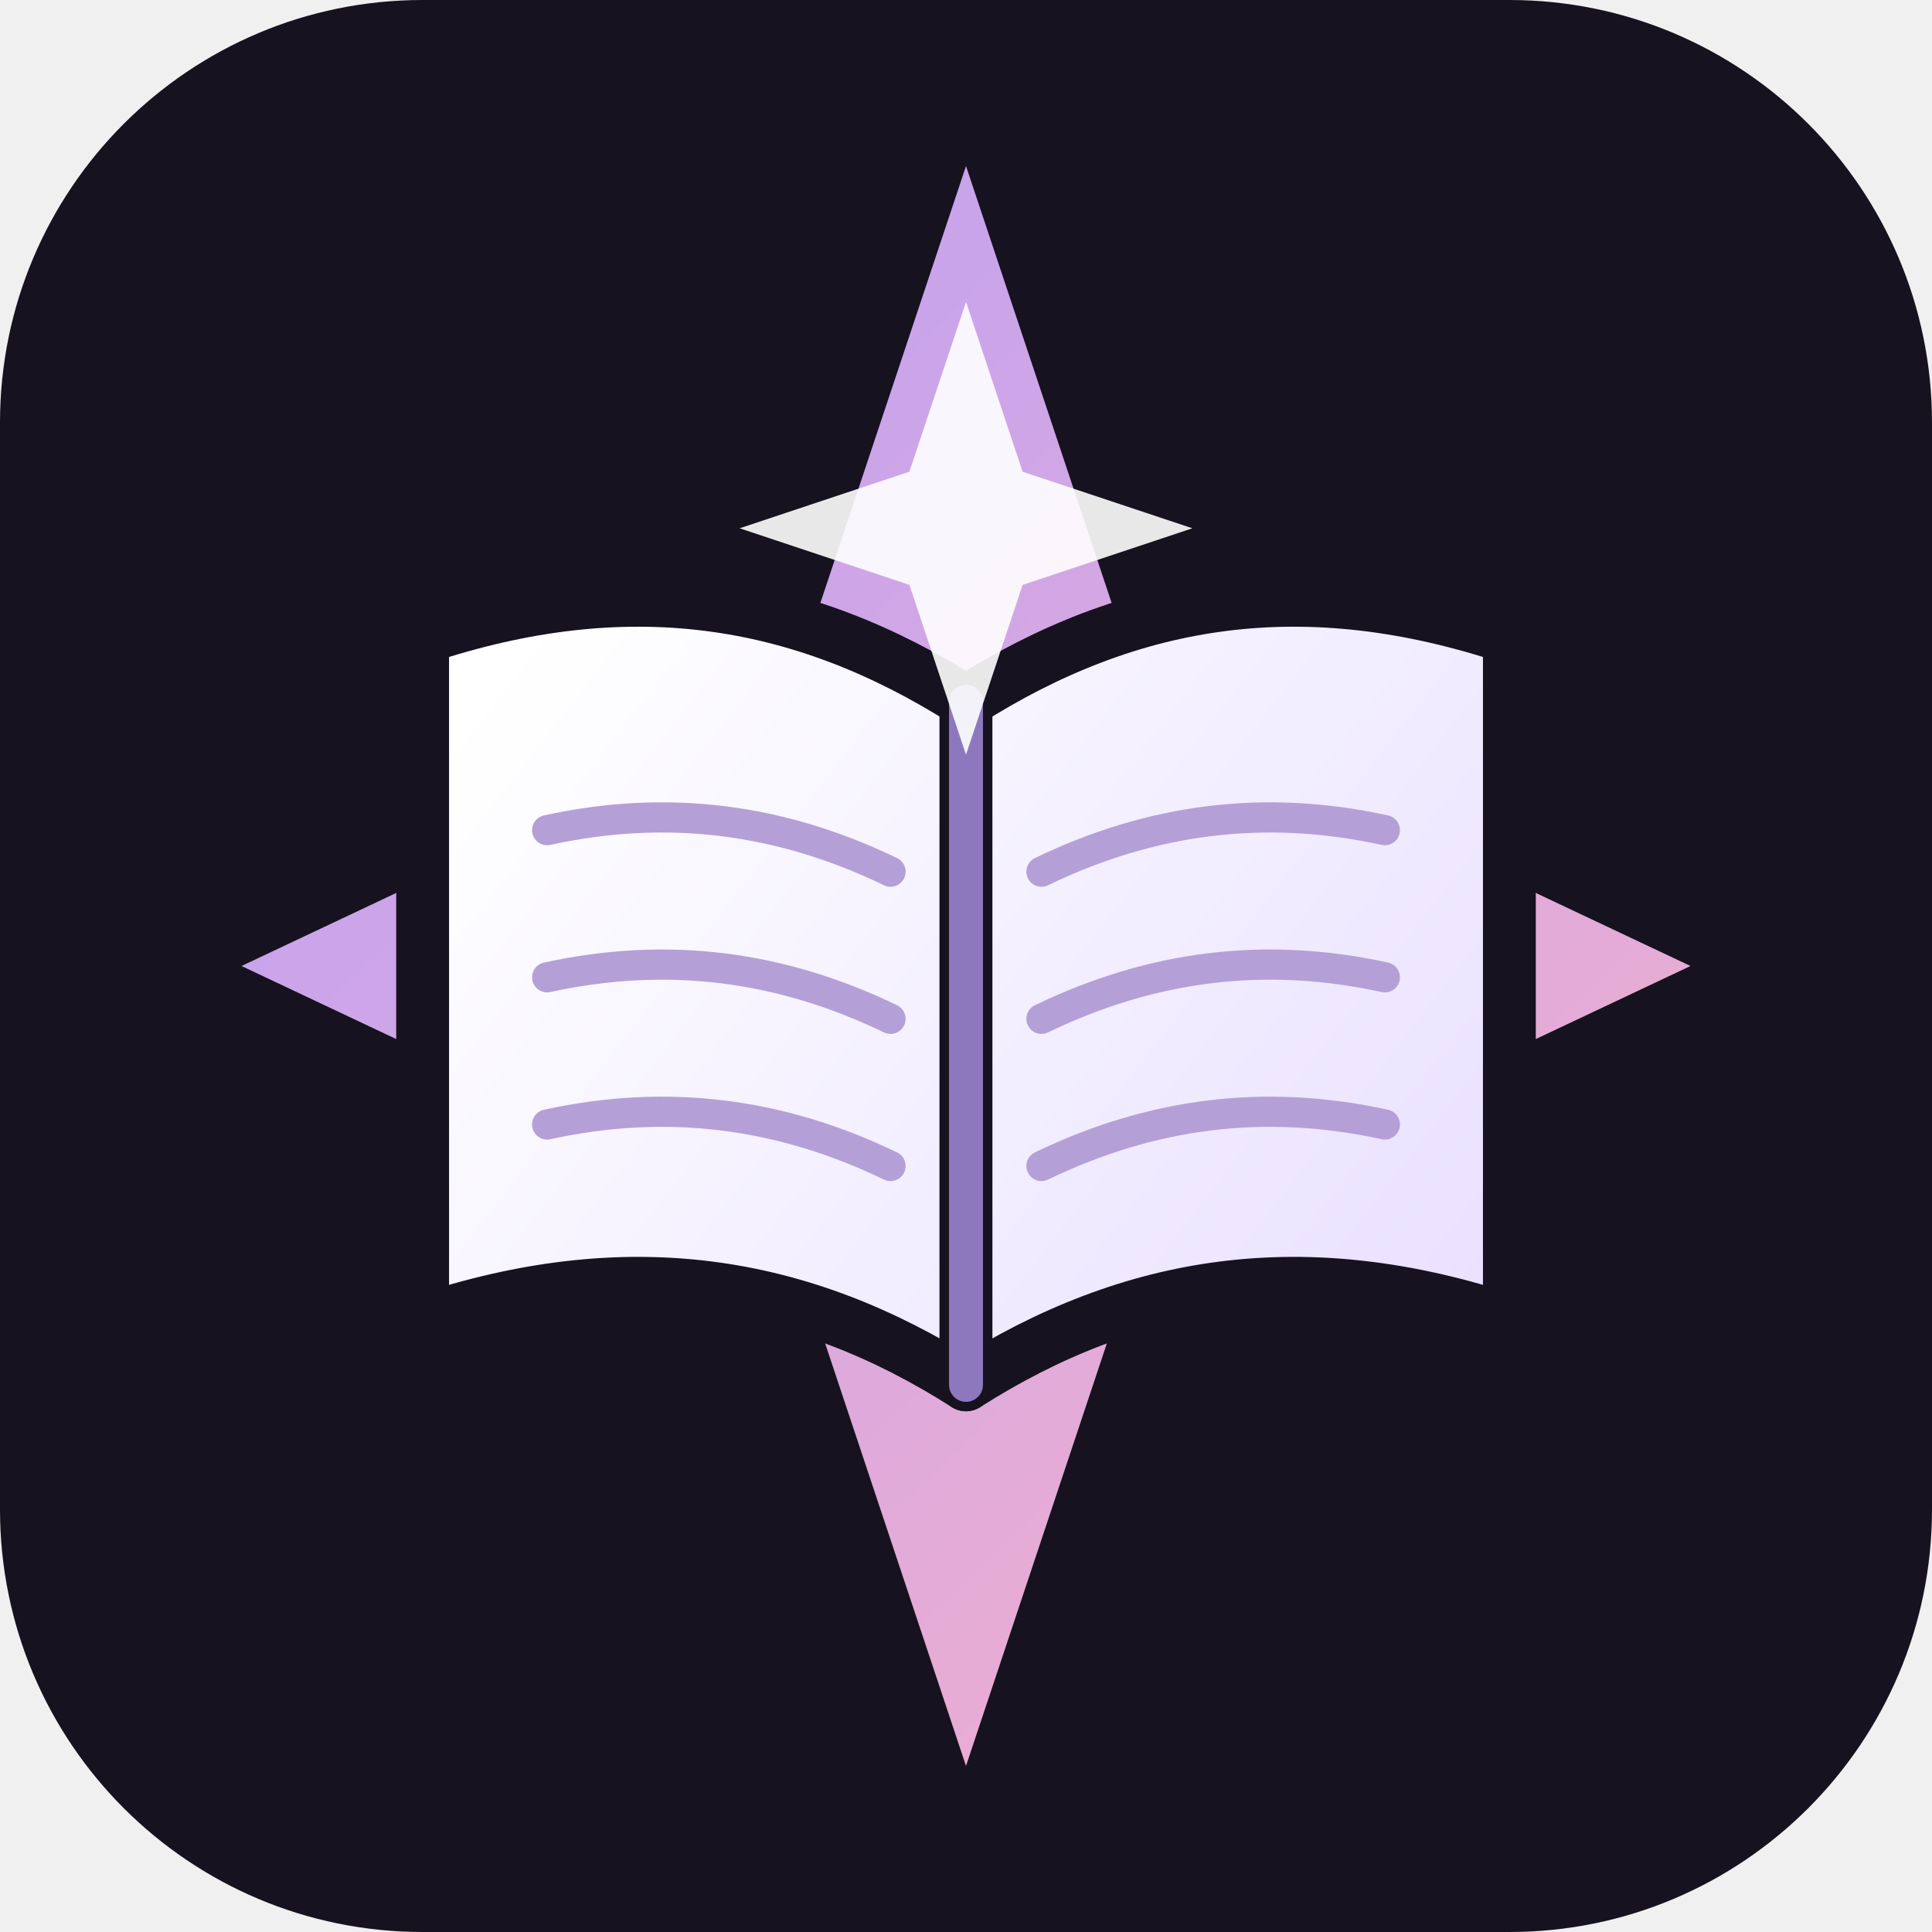
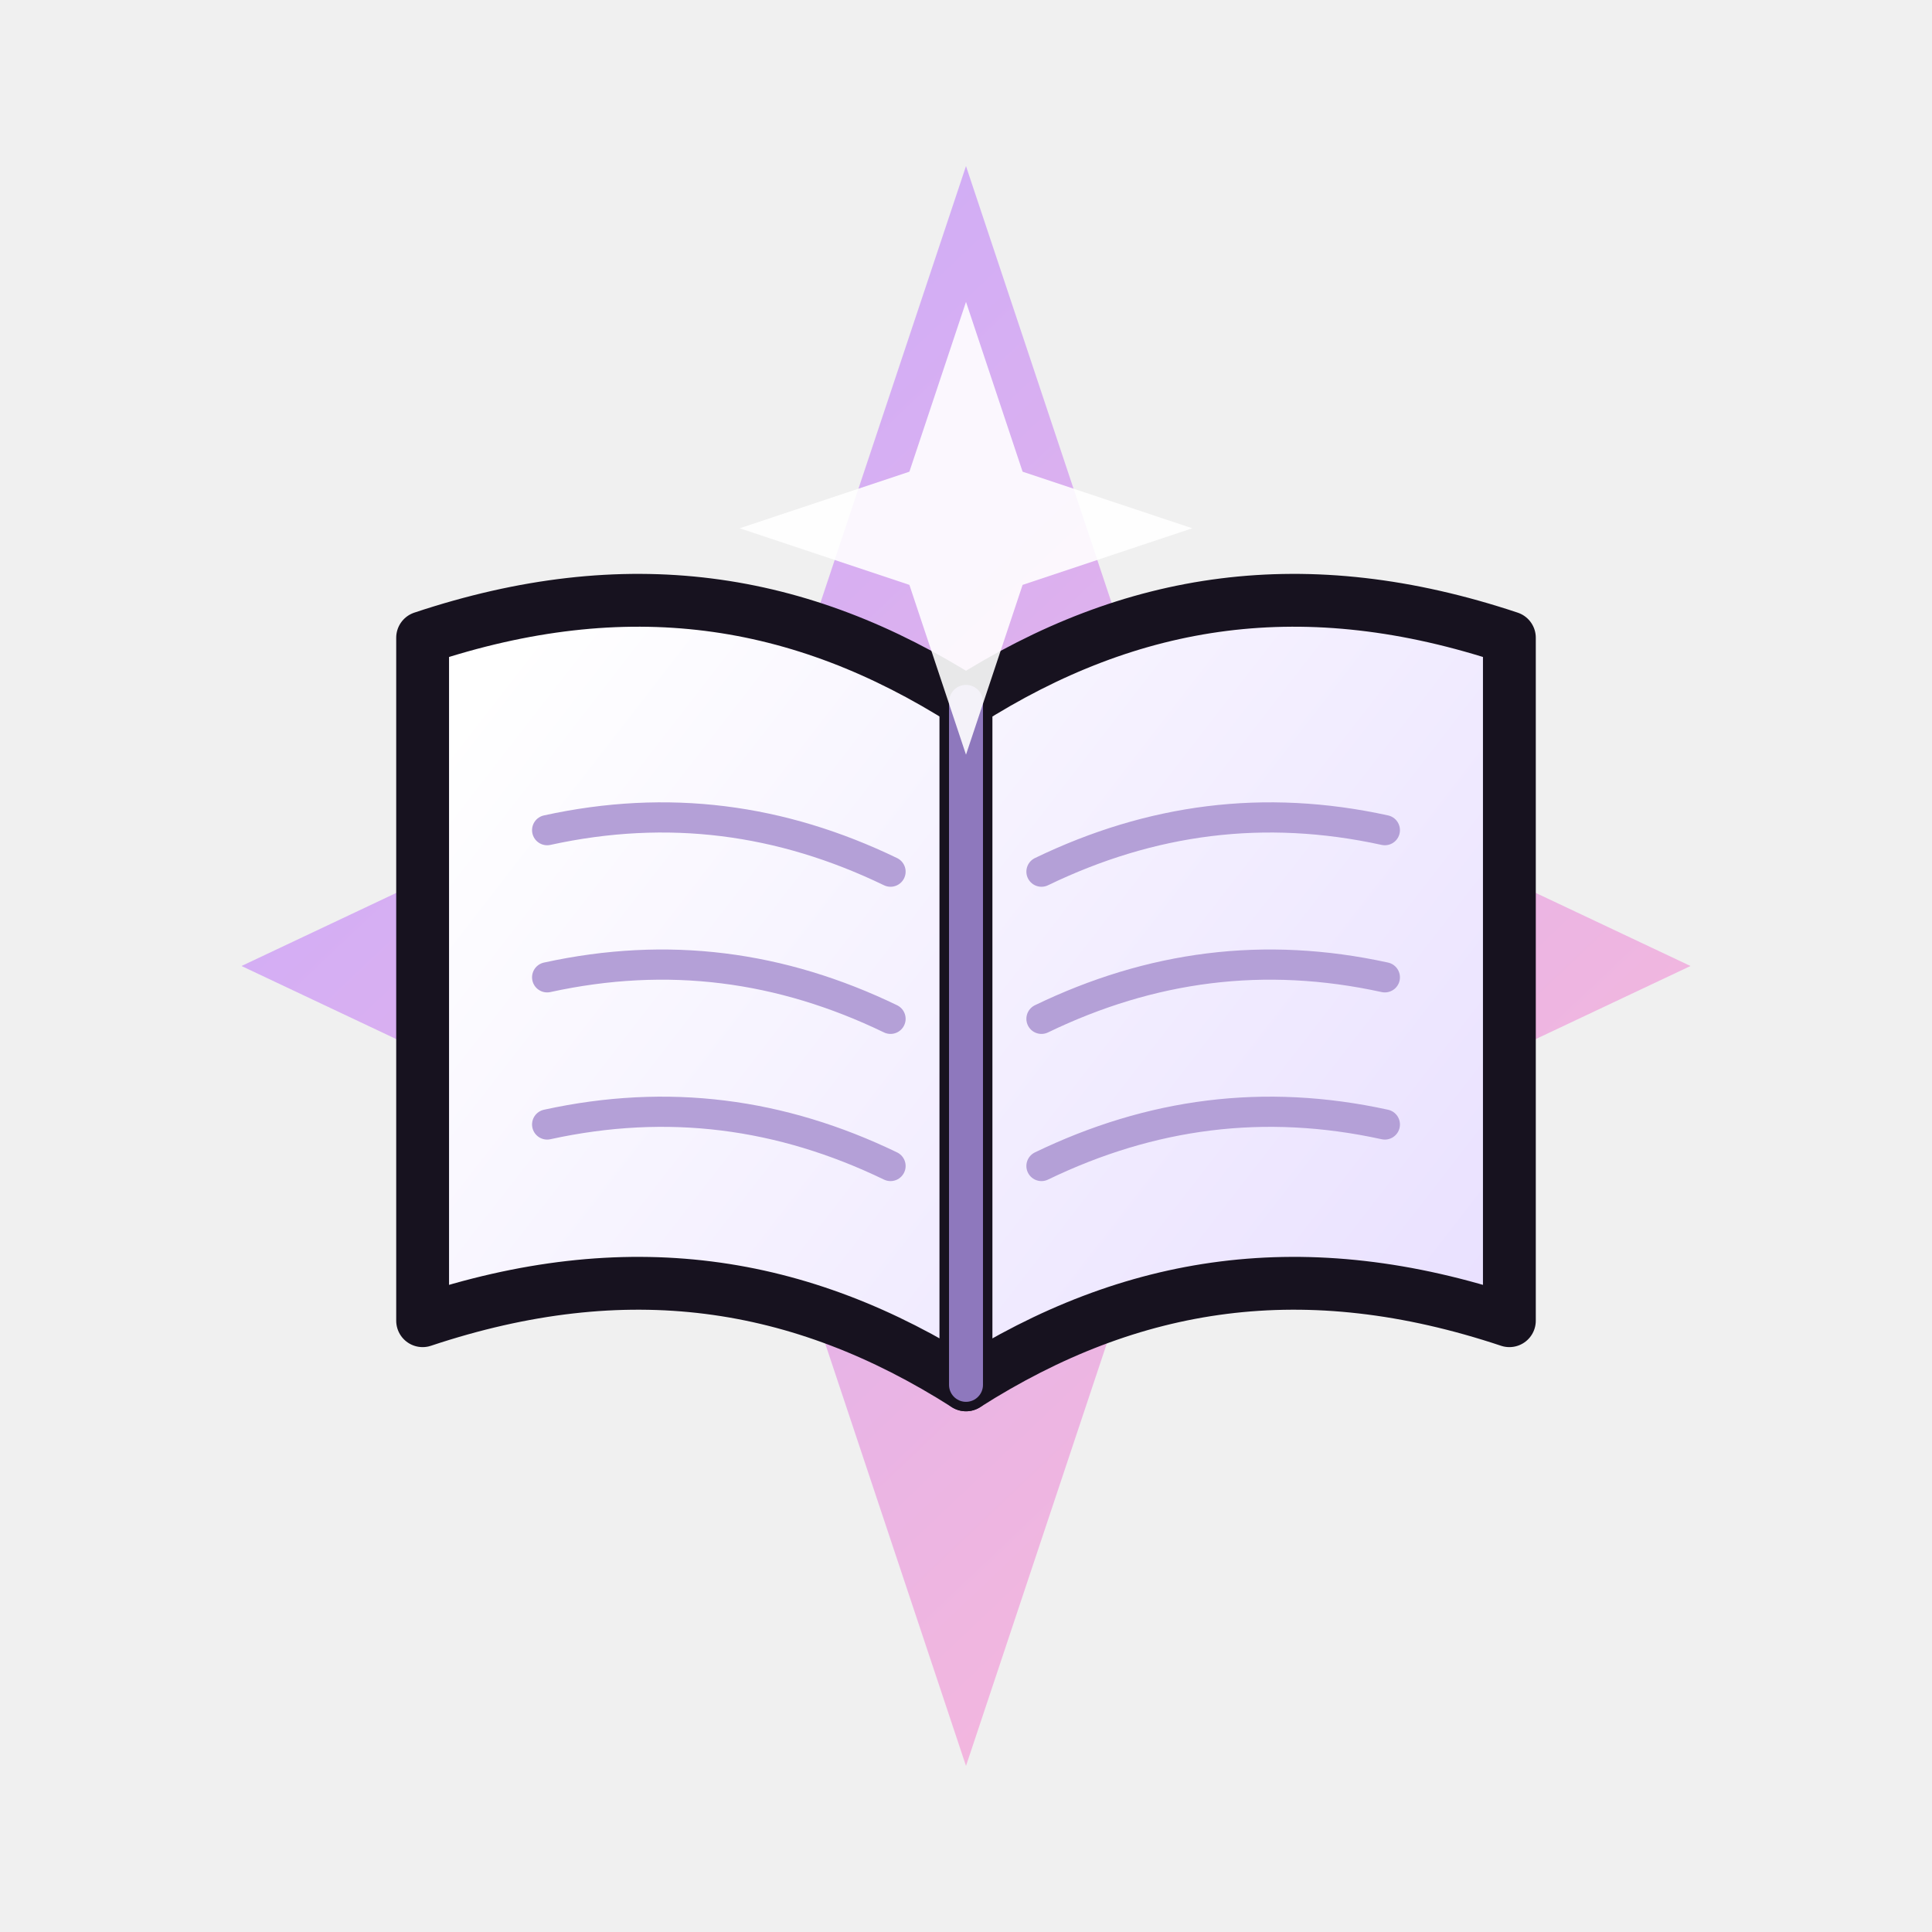
<svg xmlns="http://www.w3.org/2000/svg" viewBox="0 0 512 512" role="img" aria-labelledby="title">
  <defs>
    <linearGradient id="cover" x1="70" y1="60" x2="442" y2="452" gradientUnits="userSpaceOnUse">
      <stop stop-color="#c4a7ff" />
      <stop offset="1" stop-color="#ffb7d5" />
    </linearGradient>
    <linearGradient id="pages" x1="128" y1="180" x2="386" y2="380" gradientUnits="userSpaceOnUse">
      <stop stop-color="#fff" />
      <stop offset="1" stop-color="#e8dfff" />
    </linearGradient>
  </defs>
-   <rect width="512" height="512" rx="112" fill="#17121f" />
  <path d="M256 44 304 188 448 256 304 324 256 468 208 324 64 256 208 188Z" fill="url(#cover)" opacity=".95" />
  <g transform="translate(0 2)">
    <path d="M112 167c54-18 100-11 144 17v181c-44-28-90-35-144-17z" fill="url(#pages)" stroke="#17121f" stroke-width="14" stroke-linejoin="round" />
    <path d="M400 167c-54-18-100-11-144 17v181c44-28 90-35 144-17z" fill="url(#pages)" stroke="#17121f" stroke-width="14" stroke-linejoin="round" />
    <path d="M256 184v181" stroke="#8e78bd" stroke-width="9" stroke-linecap="round" />
    <path d="M145 218c32-7 62-3 91 11M145 257c32-7 62-3 91 11M145 296c32-7 62-3 91 11M367 218c-32-7-62-3-91 11M367 257c-32-7-62-3-91 11M367 296c-32-7-62-3-91 11" fill="none" stroke="#b4a0d7" stroke-width="8" stroke-linecap="round" />
  </g>
  <path d="m256 80 15 45 45 15-45 15-15 45-15-45-45-15 45-15z" fill="#fff" opacity=".9" />
</svg>
